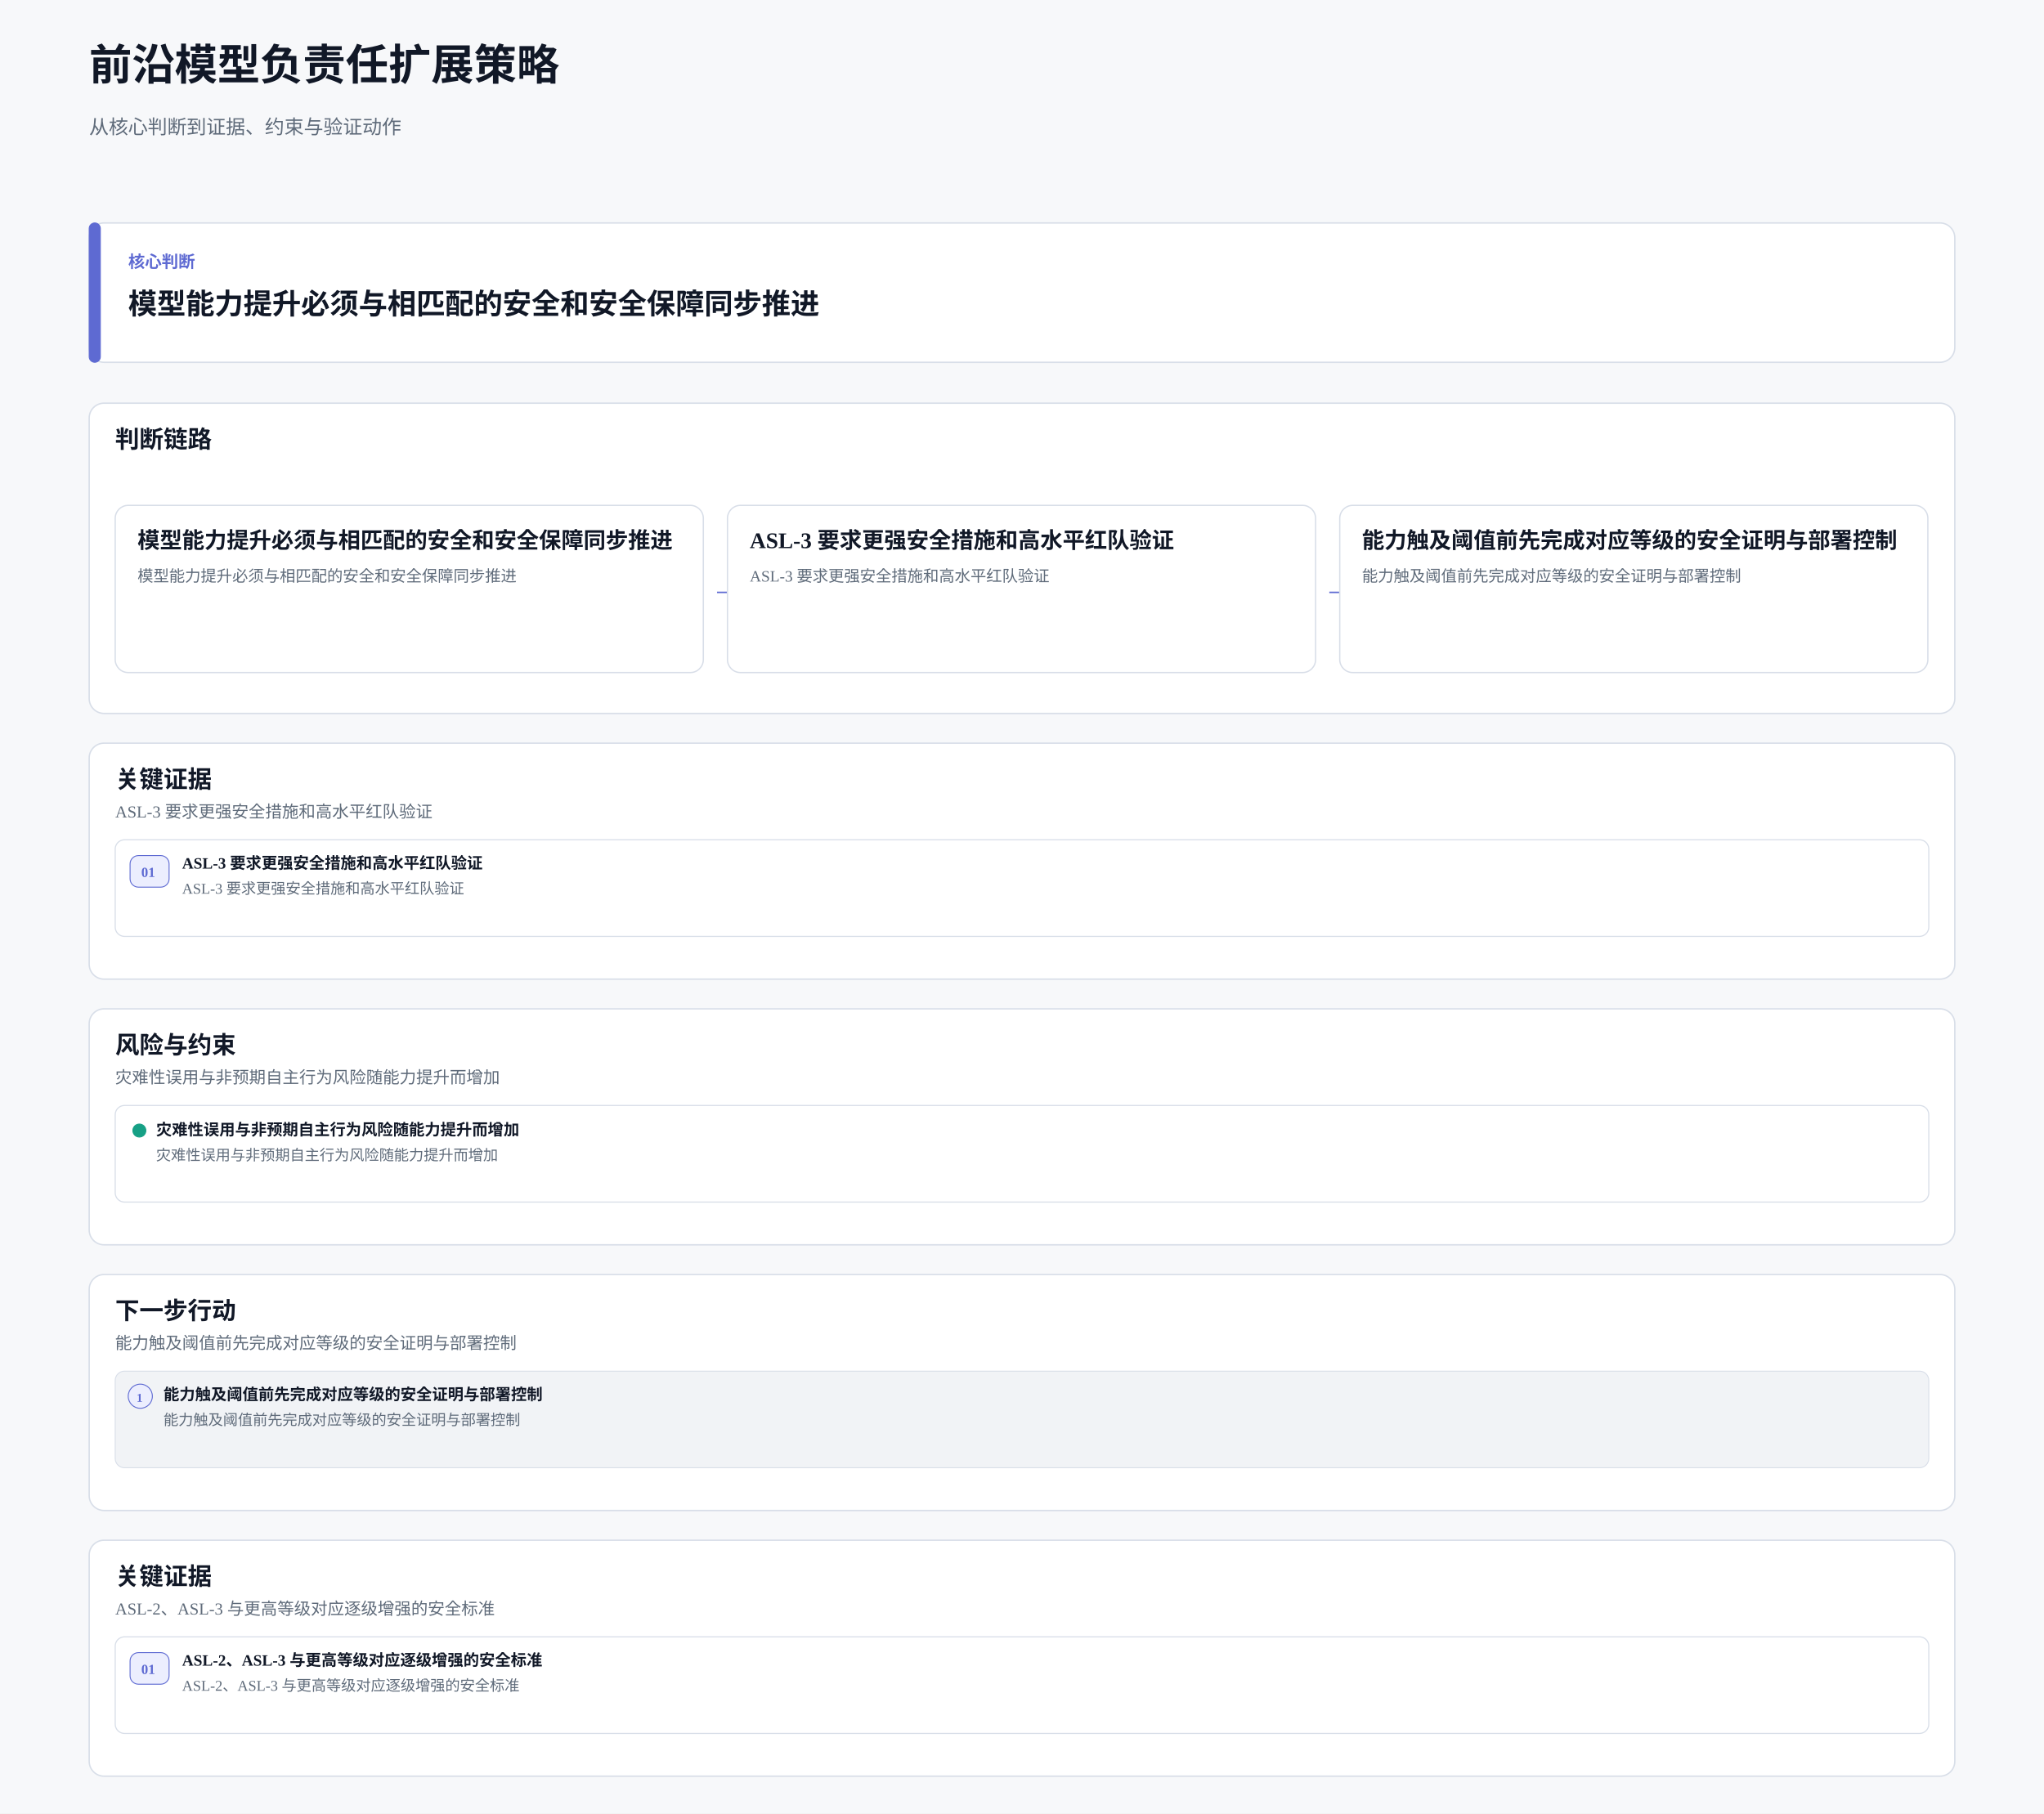
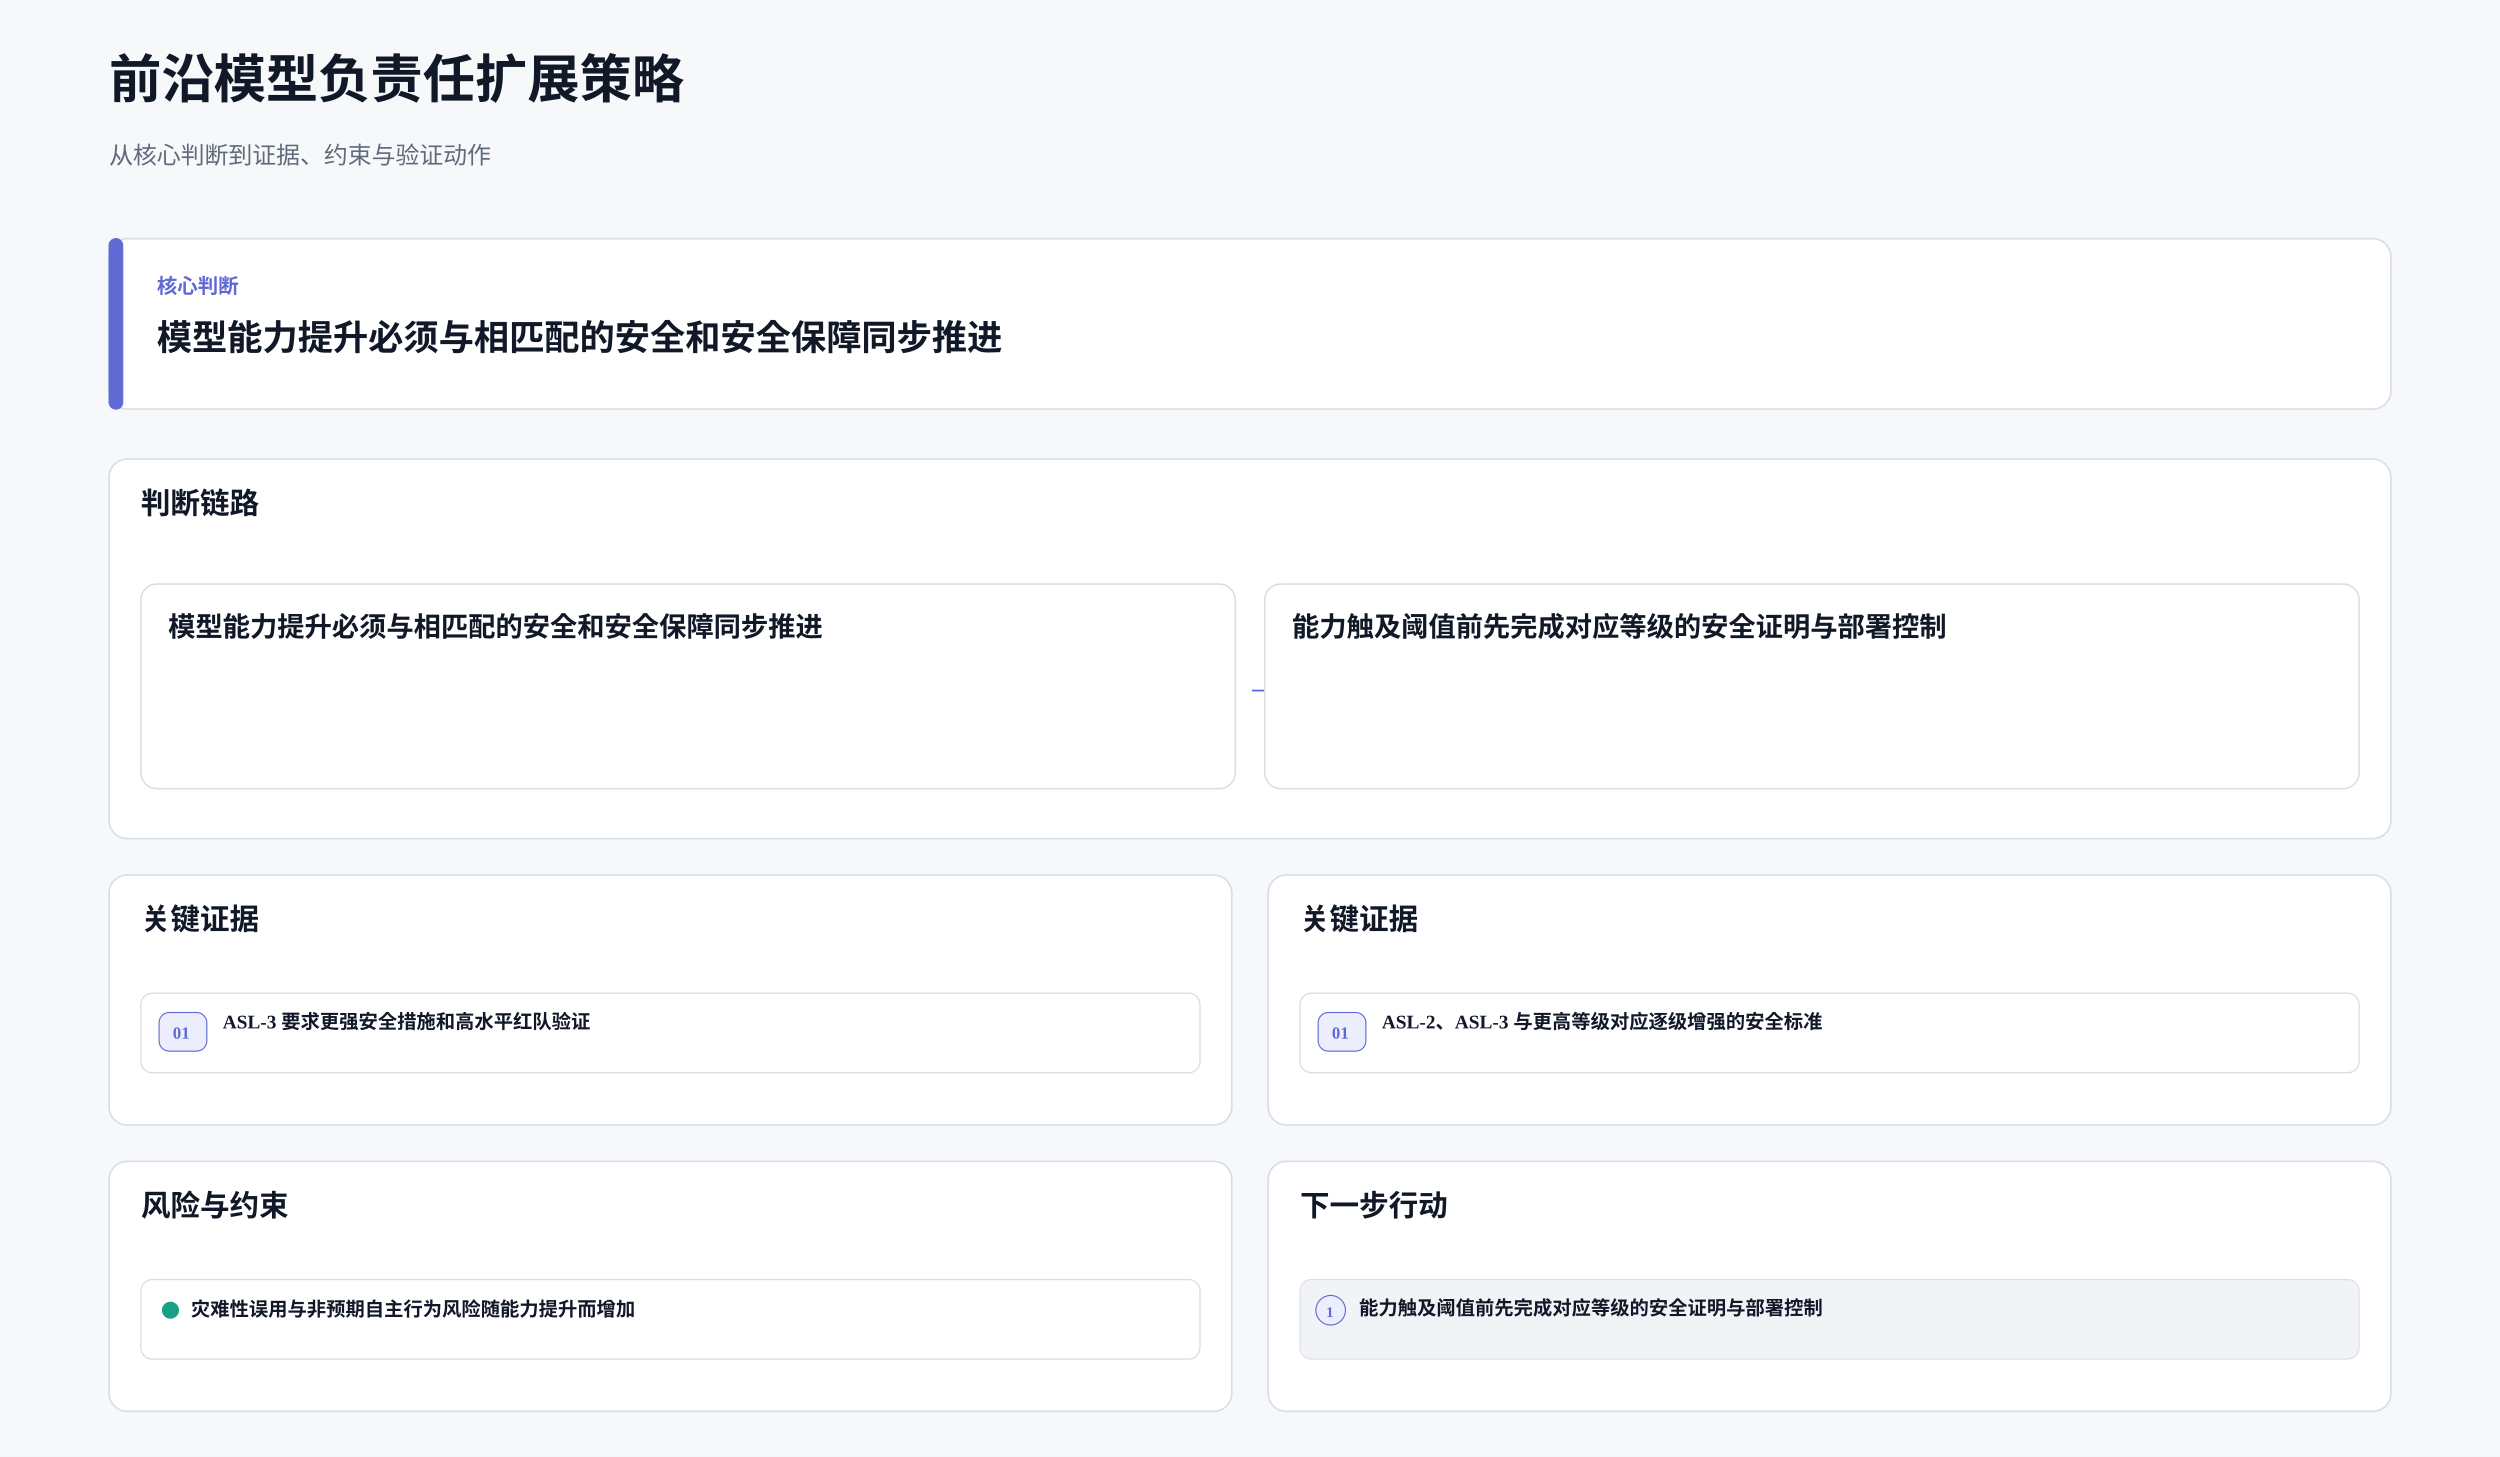
- <svg xmlns="http://www.w3.org/2000/svg" width="2200" height="1952" viewBox="0 0 2200 1952" data-layout-engine="v4" data-expression-mode="narrative-map">
-   <rect x="0" y="0" width="2200" height="1952" rx="0" fill="#F7F8FA" stroke="#F7F8FA" stroke-width="0" />
+ <svg xmlns="http://www.w3.org/2000/svg" width="2200" height="1282" viewBox="0 0 2200 1282" data-layout-engine="v4" data-layout="expression-canvas" data-pipeline-version="4.4" data-expression-mode="narrative-map" data-page-skeleton="left-right-argument">
+   <rect x="0" y="0" width="2200" height="1282" rx="0" fill="#F7F8FA" stroke="#F7F8FA" stroke-width="0" />
  <g>
-     <g data-v43-block="title" data-block-type="title" data-x="96" data-y="40" data-width="2008" data-height="200" data-column="full">
+     <g data-v43-block="title" data-block-type="title" data-x="96" data-y="40" data-width="2008" data-height="170" data-column="full">
      <text x="96" y="86" font-size="46" fill="#111827" font-weight="700">
        <tspan x="96" dy="0">前沿模型负责任扩展策略</tspan>
      </text>
      <text x="96" y="144" font-size="21" fill="#5F6B7A" font-weight="500">
        <tspan x="96" dy="0">从核心判断到证据、约束与验证动作</tspan>
      </text>
    </g>
-     <g data-v43-block="statement" data-block-type="statement" data-x="96" data-y="240" data-width="2008" data-height="150" data-column="full">
-       <rect x="96" y="240" width="2008" height="150" rx="16" fill="#FFFFFF" stroke="#D8DEE8" stroke-width="1.5" />
-       <rect x="96" y="240" width="12" height="150" rx="6" fill="#5E6AD2" stroke="#5E6AD2" stroke-width="1" />
-       <text x="138" y="288" font-size="18" fill="#5E6AD2" font-weight="700">
+     <g data-v43-block="statement" data-block-type="statement" data-x="96" data-y="210" data-width="2008" data-height="150" data-column="full">
+       <rect x="96" y="210" width="2008" height="150" rx="16" fill="#FFFFFF" stroke="#D8DEE8" stroke-width="1.5" />
+       <rect x="96" y="210" width="12" height="150" rx="6" fill="#5E6AD2" stroke="#5E6AD2" stroke-width="1" />
+       <text x="138" y="258" font-size="18" fill="#5E6AD2" font-weight="700">
        <tspan x="138" dy="0">核心判断</tspan>
      </text>
-       <text x="138" y="338" font-size="31" fill="#111827" font-weight="700">
+       <text x="138" y="308" font-size="31" fill="#111827" font-weight="700">
        <tspan x="138" dy="0">模型能力提升必须与相匹配的安全和安全保障同步推进</tspan>
      </text>
    </g>
-     <g data-v43-block="narrative-chain-1" data-block-type="narrative-chain" data-x="96" data-y="434" data-width="2008" data-height="334" data-column="full" data-row="0" data-span="12" data-row-alignment="filled" data-offset-span="0" data-density="medium" data-preferred-width="2008" data-text-units="144" data-item-count="3" data-item-layout="rows" data-layout-reason="directional-reading">
-       <rect x="96" y="434" width="2008" height="334" rx="16" fill="#FFFFFF" stroke="#D8DEE8" stroke-width="1.5" data-v4-block-card="true" />
-       <text x="124" y="482" font-size="26" fill="#111827" font-weight="700">
+     <g data-v43-block="narrative-chain-1" data-block-type="narrative-chain" data-x="96" data-y="404" data-width="2008" data-height="334" data-column="full" data-row="0" data-span="12" data-row-alignment="filled" data-offset-span="0" data-density="medium" data-preferred-width="2008" data-text-units="52" data-item-count="2" data-item-layout="rows" data-layout-reason="directional-reading">
+       <rect x="96" y="404" width="2008" height="334" rx="16" fill="#FFFFFF" stroke="#D8DEE8" stroke-width="1.5" data-v4-block-card="true" />
+       <text x="124" y="452" font-size="26" fill="#111827" font-weight="700">
        <tspan x="124" dy="0">判断链路</tspan>
      </text>
-       <rect x="124" y="544" width="633" height="180" rx="14" fill="#FFFFFF" stroke="#D8DEE8" stroke-width="1.4" />
-       <text x="148" y="590" font-size="24" fill="#111827" font-weight="700">
+       <rect x="124" y="514" width="963" height="180" rx="14" fill="#FFFFFF" stroke="#D8DEE8" stroke-width="1.4" />
+       <text x="148" y="560" font-size="24" fill="#111827" font-weight="700">
        <tspan x="148" dy="0">模型能力提升必须与相匹配的安全和安全保障同步推进</tspan>
      </text>
-       <text x="148" y="626" font-size="17" fill="#5F6B7A" font-weight="500">
-         <tspan x="148" dy="0">模型能力提升必须与相匹配的安全和安全保障同步推进</tspan>
+       <text x="1094" y="614" font-size="38" fill="#5E6AD2" font-weight="700">
+         <tspan x="1094" dy="0">→</tspan>
      </text>
-       <text x="764" y="644" font-size="38" fill="#5E6AD2" font-weight="700">
-         <tspan x="764" dy="0">→</tspan>
-       </text>
-       <rect x="783" y="544" width="633" height="180" rx="14" fill="#FFFFFF" stroke="#D8DEE8" stroke-width="1.4" />
-       <text x="807" y="590" font-size="24" fill="#111827" font-weight="700">
-         <tspan x="807" dy="0">ASL-3 要求更强安全措施和高水平红队验证</tspan>
-       </text>
-       <text x="807" y="626" font-size="17" fill="#5F6B7A" font-weight="500">
-         <tspan x="807" dy="0">ASL-3 要求更强安全措施和高水平红队验证</tspan>
-       </text>
-       <text x="1423" y="644" font-size="38" fill="#5E6AD2" font-weight="700">
-         <tspan x="1423" dy="0">→</tspan>
-       </text>
-       <rect x="1442" y="544" width="633" height="180" rx="14" fill="#FFFFFF" stroke="#D8DEE8" stroke-width="1.4" />
-       <text x="1466" y="590" font-size="24" fill="#111827" font-weight="700">
-         <tspan x="1466" dy="0">能力触及阈值前先完成对应等级的安全证明与部署控制</tspan>
-       </text>
-       <text x="1466" y="626" font-size="17" fill="#5F6B7A" font-weight="500">
-         <tspan x="1466" dy="0">能力触及阈值前先完成对应等级的安全证明与部署控制</tspan>
+       <rect x="1113" y="514" width="963" height="180" rx="14" fill="#FFFFFF" stroke="#D8DEE8" stroke-width="1.4" />
+       <text x="1137" y="560" font-size="24" fill="#111827" font-weight="700">
+         <tspan x="1137" dy="0">能力触及阈值前先完成对应等级的安全证明与部署控制</tspan>
      </text>
    </g>
-     <g data-v43-block="evidence-list-2" data-block-type="evidence-list" data-x="96" data-y="800" data-width="2008" data-height="254" data-column="full" data-component-variant="evidence-tiles" data-row="1" data-span="12" data-row-alignment="filled" data-offset-span="0" data-density="dense" data-preferred-width="2008" data-text-units="70" data-item-count="1" data-item-layout="rows" data-layout-reason="long-explanatory-items">
-       <rect x="96" y="800" width="2008" height="254" rx="16" fill="#FFFFFF" stroke="#D8DEE8" stroke-width="1.5" data-v4-block-card="true" />
-       <text x="124" y="848" font-size="26" fill="#111827" font-weight="700">
+     <g data-v43-block="evidence-list-2" data-block-type="evidence-list" data-x="96" data-y="770" data-width="988" data-height="220" data-column="left" data-component-variant="evidence-tiles" data-row="1" data-span="6" data-row-alignment="filled" data-offset-span="0" data-density="medium" data-preferred-width="988" data-text-units="26" data-item-count="1" data-item-layout="rows" data-layout-reason="left-right-argument-paired-region">
+       <rect x="96" y="770" width="988" height="220" rx="16" fill="#FFFFFF" stroke="#D8DEE8" stroke-width="1.5" data-v4-block-card="true" />
+       <text x="124" y="818" font-size="26" fill="#111827" font-weight="700">
        <tspan x="124" dy="0">关键证据</tspan>
      </text>
-       <text x="124" y="880" font-size="18" fill="#5F6B7A" font-weight="500">
-         <tspan x="124" dy="0">ASL-3 要求更强安全措施和高水平红队验证</tspan>
-       </text>
-       <rect x="124" y="904" width="1952" height="104" rx="10" fill="#FFFFFF" stroke="#D8DEE8" stroke-width="1.2" data-v4-evidence-item="0" />
-       <rect x="140" y="921" width="42" height="34" rx="9" fill="#ECEEFE" stroke="#5E6AD2" stroke-width="1" />
-       <text x="152" y="944" font-size="15" fill="#5E6AD2" font-weight="700">
+       <rect x="124" y="874" width="932" height="70" rx="10" fill="#FFFFFF" stroke="#D8DEE8" stroke-width="1.2" data-v4-evidence-item="0" />
+       <rect x="140" y="891" width="42" height="34" rx="9" fill="#ECEEFE" stroke="#5E6AD2" stroke-width="1" />
+       <text x="152" y="914" font-size="15" fill="#5E6AD2" font-weight="700">
        <tspan x="152" dy="0">01</tspan>
      </text>
-       <text x="196" y="935" font-size="17" fill="#111827" font-weight="700">
-         <tspan x="196" dy="0">ASL-3 要求更强安全措施和高水平红队验证</tspan>
-       </text>
-       <text x="196" y="962" font-size="16" fill="#5F6B7A" font-weight="500">
+       <text x="196" y="905" font-size="17" fill="#111827" font-weight="700">
        <tspan x="196" dy="0">ASL-3 要求更强安全措施和高水平红队验证</tspan>
      </text>
    </g>
-     <g data-v43-block="risk-list-3" data-block-type="risk-list" data-x="96" data-y="1086" data-width="2008" data-height="254" data-column="full" data-component-variant="risk-cluster" data-row="2" data-span="12" data-row-alignment="filled" data-offset-span="0" data-density="dense" data-preferred-width="2008" data-text-units="74" data-item-count="1" data-item-layout="rows" data-layout-reason="long-explanatory-items">
-       <rect x="96" y="1086" width="2008" height="254" rx="16" fill="#FFFFFF" stroke="#D8DEE8" stroke-width="1.5" data-v4-block-card="true" />
-       <text x="124" y="1134" font-size="26" fill="#111827" font-weight="700">
+     <g data-v43-block="evidence-list-3" data-block-type="evidence-list" data-x="1116" data-y="770" data-width="988" data-height="220" data-column="right" data-component-variant="evidence-tiles" data-row="1" data-span="6" data-row-alignment="filled" data-offset-span="0" data-density="medium" data-preferred-width="988" data-text-units="32" data-item-count="1" data-item-layout="rows" data-layout-reason="left-right-argument-paired-region">
+       <rect x="1116" y="770" width="988" height="220" rx="16" fill="#FFFFFF" stroke="#D8DEE8" stroke-width="1.5" data-v4-block-card="true" />
+       <text x="1144" y="818" font-size="26" fill="#111827" font-weight="700">
+         <tspan x="1144" dy="0">关键证据</tspan>
+       </text>
+       <rect x="1144" y="874" width="932" height="70" rx="10" fill="#FFFFFF" stroke="#D8DEE8" stroke-width="1.2" data-v4-evidence-item="0" />
+       <rect x="1160" y="891" width="42" height="34" rx="9" fill="#ECEEFE" stroke="#5E6AD2" stroke-width="1" />
+       <text x="1172" y="914" font-size="15" fill="#5E6AD2" font-weight="700">
+         <tspan x="1172" dy="0">01</tspan>
+       </text>
+       <text x="1216" y="905" font-size="17" fill="#111827" font-weight="700">
+         <tspan x="1216" dy="0">ASL-2、ASL-3 与更高等级对应逐级增强的安全标准</tspan>
+       </text>
+     </g>
+     <g data-v43-block="risk-list-4" data-block-type="risk-list" data-x="96" data-y="1022" data-width="988" data-height="220" data-column="left" data-component-variant="risk-cluster" data-row="2" data-span="6" data-row-alignment="filled" data-offset-span="0" data-density="medium" data-preferred-width="988" data-text-units="28" data-item-count="1" data-item-layout="rows" data-layout-reason="left-right-argument-paired-region">
+       <rect x="96" y="1022" width="988" height="220" rx="16" fill="#FFFFFF" stroke="#D8DEE8" stroke-width="1.5" data-v4-block-card="true" />
+       <text x="124" y="1070" font-size="26" fill="#111827" font-weight="700">
        <tspan x="124" dy="0">风险与约束</tspan>
      </text>
-       <text x="124" y="1166" font-size="18" fill="#5F6B7A" font-weight="500">
-         <tspan x="124" dy="0">灾难性误用与非预期自主行为风险随能力提升而增加</tspan>
-       </text>
-       <rect x="124" y="1190" width="1952" height="104" rx="10" fill="#FFFFFF" stroke="#D8DEE8" stroke-width="1.2" data-v4-risk-item="0" />
-       <circle cx="150" cy="1217" r="7" fill="#16A085" stroke="#16A085" stroke-width="1" />
-       <text x="168" y="1222" font-size="17" fill="#111827" font-weight="700">
-         <tspan x="168" dy="0">灾难性误用与非预期自主行为风险随能力提升而增加</tspan>
-       </text>
-       <text x="168" y="1249" font-size="16" fill="#5F6B7A" font-weight="500">
+       <rect x="124" y="1126" width="932" height="70" rx="10" fill="#FFFFFF" stroke="#D8DEE8" stroke-width="1.2" data-v4-risk-item="0" />
+       <circle cx="150" cy="1153" r="7" fill="#16A085" stroke="#16A085" stroke-width="1" />
+       <text x="168" y="1158" font-size="17" fill="#111827" font-weight="700">
        <tspan x="168" dy="0">灾难性误用与非预期自主行为风险随能力提升而增加</tspan>
      </text>
    </g>
-     <g data-v43-block="action-list-4" data-block-type="action-list" data-x="96" data-y="1372" data-width="2008" data-height="254" data-column="full" data-component-variant="action-checklist" data-row="3" data-span="12" data-row-alignment="filled" data-offset-span="0" data-density="dense" data-preferred-width="2008" data-text-units="77" data-item-count="1" data-item-layout="rows" data-layout-reason="long-explanatory-items">
-       <rect x="96" y="1372" width="2008" height="254" rx="16" fill="#FFFFFF" stroke="#D8DEE8" stroke-width="1.5" data-v4-block-card="true" />
-       <text x="124" y="1420" font-size="26" fill="#111827" font-weight="700">
-         <tspan x="124" dy="0">下一步行动</tspan>
+     <g data-v43-block="action-list-5" data-block-type="action-list" data-x="1116" data-y="1022" data-width="988" data-height="220" data-column="right" data-component-variant="action-checklist" data-row="2" data-span="6" data-row-alignment="filled" data-offset-span="0" data-density="medium" data-preferred-width="988" data-text-units="29" data-item-count="1" data-item-layout="rows" data-layout-reason="left-right-argument-paired-region">
+       <rect x="1116" y="1022" width="988" height="220" rx="16" fill="#FFFFFF" stroke="#D8DEE8" stroke-width="1.5" data-v4-block-card="true" />
+       <text x="1144" y="1070" font-size="26" fill="#111827" font-weight="700">
+         <tspan x="1144" dy="0">下一步行动</tspan>
      </text>
-       <text x="124" y="1452" font-size="18" fill="#5F6B7A" font-weight="500">
-         <tspan x="124" dy="0">能力触及阈值前先完成对应等级的安全证明与部署控制</tspan>
+       <rect x="1144" y="1126" width="932" height="70" rx="10" fill="#F1F3F6" stroke="#D8DEE8" stroke-width="1" data-v4-action-item="0" />
+       <circle cx="1171" cy="1153" r="13" fill="#ECEEFE" stroke="#5E6AD2" stroke-width="1" />
+       <text x="1167" y="1159" font-size="13" fill="#5E6AD2" font-weight="700">
+         <tspan x="1167" dy="0">1</tspan>
      </text>
-       <rect x="124" y="1476" width="1952" height="104" rx="10" fill="#F1F3F6" stroke="#D8DEE8" stroke-width="1" data-v4-action-item="0" />
-       <circle cx="151" cy="1503" r="13" fill="#ECEEFE" stroke="#5E6AD2" stroke-width="1" />
-       <text x="147" y="1509" font-size="13" fill="#5E6AD2" font-weight="700">
-         <tspan x="147" dy="0">1</tspan>
-       </text>
-       <text x="176" y="1507" font-size="17" fill="#111827" font-weight="700">
-         <tspan x="176" dy="0">能力触及阈值前先完成对应等级的安全证明与部署控制</tspan>
-       </text>
-       <text x="176" y="1534" font-size="16" fill="#5F6B7A" font-weight="500">
-         <tspan x="176" dy="0">能力触及阈值前先完成对应等级的安全证明与部署控制</tspan>
-       </text>
-     </g>
-     <g data-v43-block="evidence-list-5" data-block-type="evidence-list" data-x="96" data-y="1658" data-width="2008" data-height="254" data-column="full" data-component-variant="evidence-tiles" data-row="4" data-span="12" data-row-alignment="filled" data-offset-span="0" data-density="dense" data-preferred-width="2008" data-text-units="88" data-item-count="1" data-item-layout="rows" data-layout-reason="long-explanatory-items">
-       <rect x="96" y="1658" width="2008" height="254" rx="16" fill="#FFFFFF" stroke="#D8DEE8" stroke-width="1.5" data-v4-block-card="true" />
-       <text x="124" y="1706" font-size="26" fill="#111827" font-weight="700">
-         <tspan x="124" dy="0">关键证据</tspan>
-       </text>
-       <text x="124" y="1738" font-size="18" fill="#5F6B7A" font-weight="500">
-         <tspan x="124" dy="0">ASL-2、ASL-3 与更高等级对应逐级增强的安全标准</tspan>
-       </text>
-       <rect x="124" y="1762" width="1952" height="104" rx="10" fill="#FFFFFF" stroke="#D8DEE8" stroke-width="1.2" data-v4-evidence-item="0" />
-       <rect x="140" y="1779" width="42" height="34" rx="9" fill="#ECEEFE" stroke="#5E6AD2" stroke-width="1" />
-       <text x="152" y="1802" font-size="15" fill="#5E6AD2" font-weight="700">
-         <tspan x="152" dy="0">01</tspan>
-       </text>
-       <text x="196" y="1793" font-size="17" fill="#111827" font-weight="700">
-         <tspan x="196" dy="0">ASL-2、ASL-3 与更高等级对应逐级增强的安全标准</tspan>
-       </text>
-       <text x="196" y="1820" font-size="16" fill="#5F6B7A" font-weight="500">
-         <tspan x="196" dy="0">ASL-2、ASL-3 与更高等级对应逐级增强的安全标准</tspan>
+       <text x="1196" y="1157" font-size="17" fill="#111827" font-weight="700">
+         <tspan x="1196" dy="0">能力触及阈值前先完成对应等级的安全证明与部署控制</tspan>
      </text>
    </g>
  </g>
</svg>
